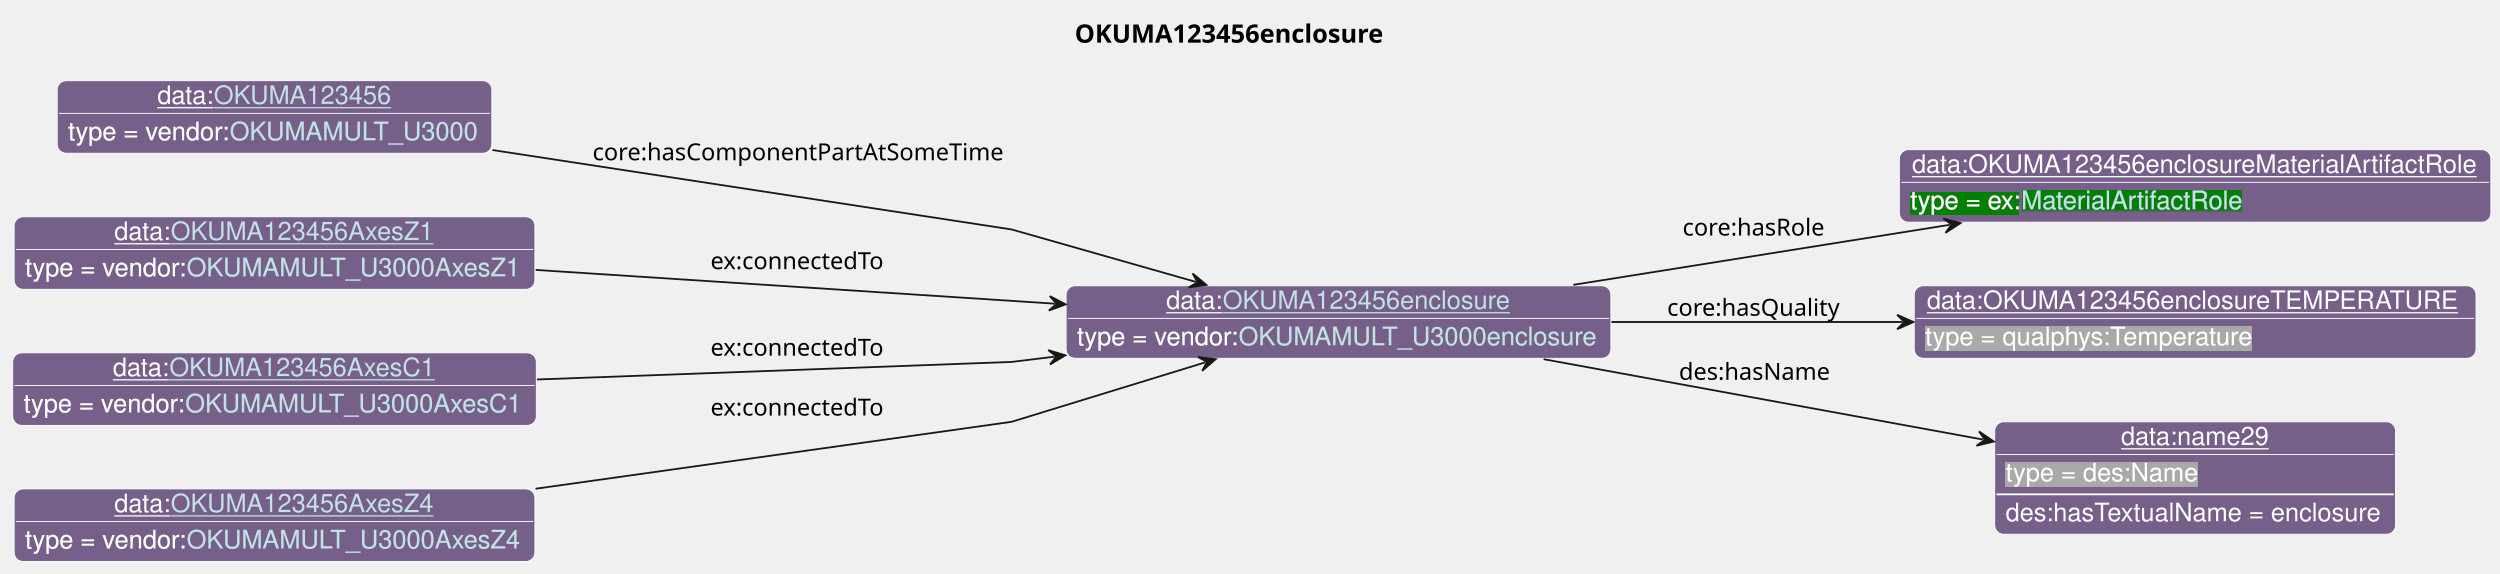
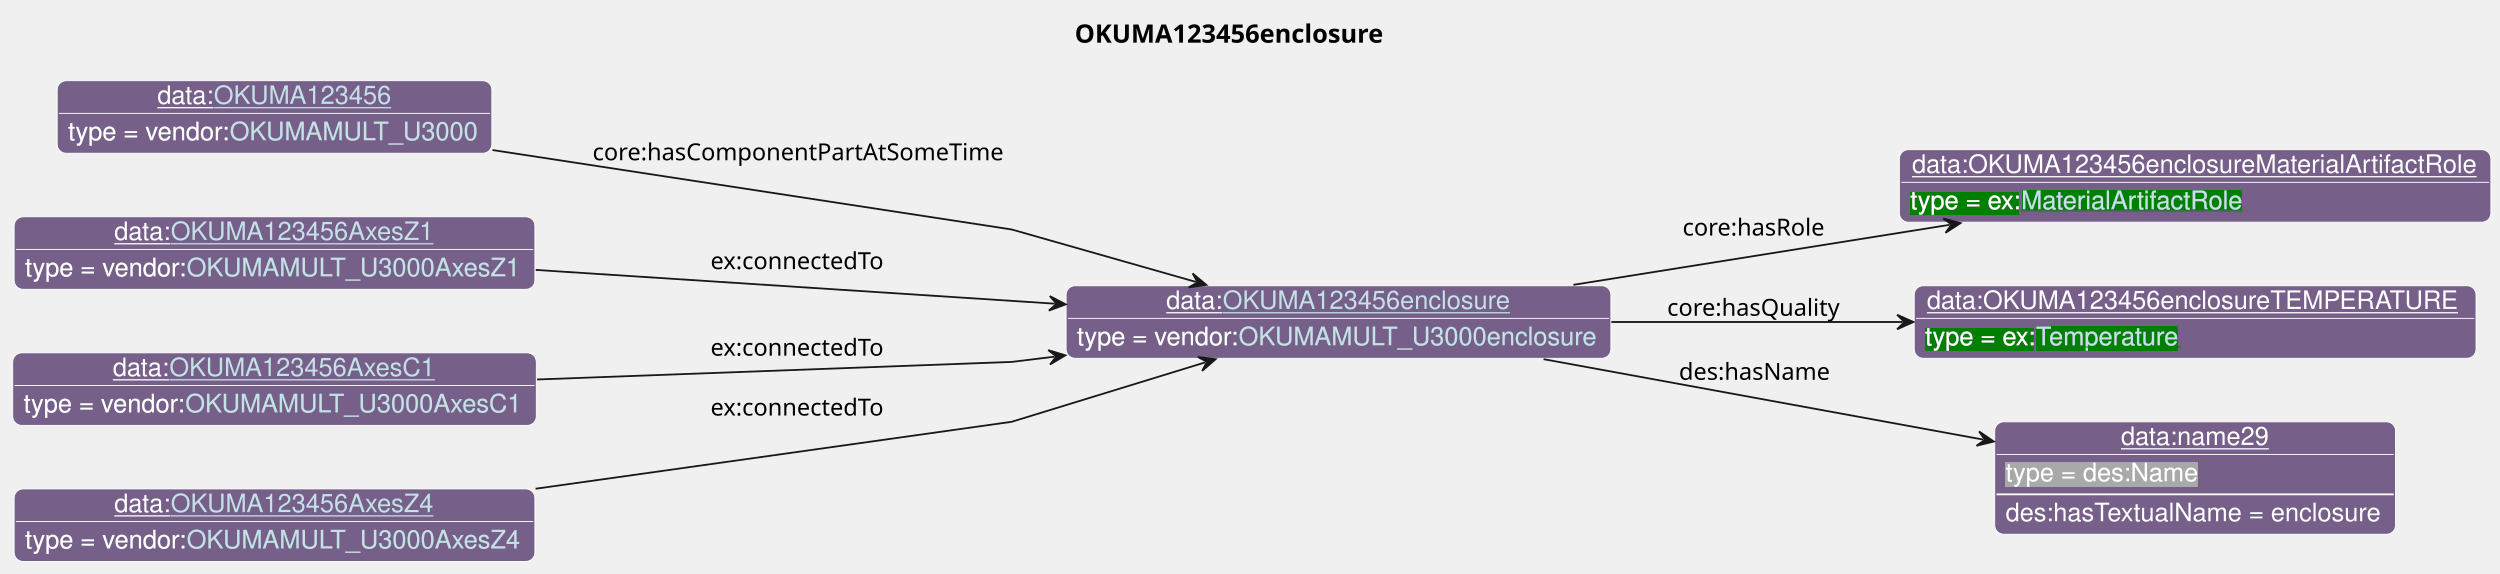
<svg xmlns="http://www.w3.org/2000/svg" xmlns:xlink="http://www.w3.org/1999/xlink" contentStyleType="text/css" data-diagram-type="CLASS" height="316px" preserveAspectRatio="none" style="width:1378px;height:316px;background:#FFFFFF;" version="1.1" viewBox="0 0 1378 316" width="1378px" zoomAndPan="magnify">
  <defs>
-     <filter height="1" id="b1b39crljudtix0" width="1" x="0" y="0">
+     <filter height="1" id="b1fzgo301iwj6m0" width="1" x="0" y="0">
      <feFlood flood-color="#76608A" result="flood" />
      <feComposite in="SourceGraphic" in2="flood" operator="over" />
    </filter>
-     <filter height="1" id="b1b39crljudtix1" width="1" x="0" y="0">
+     <filter height="1" id="b1fzgo301iwj6m1" width="1" x="0" y="0">
      <feFlood flood-color="#008000" result="flood" />
      <feComposite in="SourceGraphic" in2="flood" operator="over" />
    </filter>
-     <filter height="1" id="b1b39crljudtix2" width="1" x="0" y="0">
+     <filter height="1" id="b1fzgo301iwj6m2" width="1" x="0" y="0">
      <feFlood flood-color="#A9A9A9" result="flood" />
      <feComposite in="SourceGraphic" in2="flood" operator="over" />
    </filter>
  </defs>
  <g>
    <g class="title" data-source-line="13">
      <text fill="#000000" font-family="sans-serif" font-size="14" font-weight="bold" lengthAdjust="spacing" textLength="180.223" x="592.377" y="23.535">OKUMA123456enclosure</text>
    </g>
    <g class="entity" data-entity="o0" data-source-line="131" data-uid="ent0002" id="entity_o0">
      <rect fill="#76608A" height="40" rx="5" ry="5" style="stroke:#FFFFFF;stroke-width:0.5;" width="300.306" x="587.62" y="157.488" />
      <text fill="#FFFFFF" font-family="Helvetica" font-size="14" lengthAdjust="spacing" text-decoration="underline" textLength="31.138" x="642.825" y="170.269">data:</text>
      <a href="./OKUMA123456enclosure.html" target="_top" title="./OKUMA123456enclosure.html" xlink:actuate="onRequest" xlink:href="./OKUMA123456enclosure.html" xlink:show="new" xlink:title="./OKUMA123456enclosure.html" xlink:type="simple">
        <text fill="#C4E1E6" font-family="Helvetica" font-size="14" lengthAdjust="spacing" text-decoration="underline" textLength="158.758" x="673.963" y="170.269">OKUMA123456enclosure</text>
      </a>
      <line style="stroke:#FFFFFF;stroke-width:0.5;" x1="588.62" x2="886.926" y1="175.488" y2="175.488" />
-       <text fill="#FFFFFF" filter="url(#b1b39crljudtix0)" font-family="Helvetica" font-size="14" lengthAdjust="spacing" textLength="89.113" x="593.62" y="190.269">type = vendor:</text>
+       <text fill="#FFFFFF" filter="url(#b1fzgo301iwj6m0)" font-family="Helvetica" font-size="14" lengthAdjust="spacing" textLength="89.113" x="593.62" y="190.269">type = vendor:</text>
      <a href="../OKUMA.html#OKUMAMULT_U3000enclosure" target="_top" title="../OKUMA.html#OKUMAMULT_U3000enclosure" xlink:actuate="onRequest" xlink:href="../OKUMA.html#OKUMAMULT_U3000enclosure" xlink:show="new" xlink:title="../OKUMA.html#OKUMAMULT_U3000enclosure" xlink:type="simple">
-         <text fill="#C4E1E6" filter="url(#b1b39crljudtix0)" font-family="Helvetica" font-size="14" lengthAdjust="spacing" textLength="199.192" x="682.733" y="190.269">OKUMAMULT_U3000enclosure</text>
+         <text fill="#C4E1E6" filter="url(#b1fzgo301iwj6m0)" font-family="Helvetica" font-size="14" lengthAdjust="spacing" textLength="199.192" x="682.733" y="190.269">OKUMAMULT_U3000enclosure</text>
        <line style="stroke:#76608A;stroke-width:0.5;" x1="682.733" x2="881.926" y1="191.269" y2="191.269" />
      </a>
    </g>
    <g class="entity" data-entity="o1" data-source-line="131" data-uid="ent0003" id="entity_o1">
      <rect fill="#76608A" height="40" rx="5" ry="5" style="stroke:#FFFFFF;stroke-width:0.5;" width="326.047" x="1046.93" y="82.488" />
      <text fill="#FFFFFF" font-family="Helvetica" font-size="14" lengthAdjust="spacing" text-decoration="underline" textLength="312.047" x="1053.93" y="95.269">data:OKUMA123456enclosureMaterialArtifactRole</text>
      <line style="stroke:#FFFFFF;stroke-width:0.5;" x1="1047.93" x2="1371.977" y1="100.488" y2="100.488" />
-       <text fill="#FFFFFF" filter="url(#b1b39crljudtix1)" font-family="Helvetica" font-size="14" lengthAdjust="spacing" textLength="61.093" x="1052.93" y="115.269">type = ex:</text>
+       <text fill="#FFFFFF" filter="url(#b1fzgo301iwj6m1)" font-family="Helvetica" font-size="14" lengthAdjust="spacing" textLength="61.093" x="1052.93" y="115.269">type = ex:</text>
      <a href="../Example.html#MaterialArtifactRole" target="_top" title="../Example.html#MaterialArtifactRole" xlink:actuate="onRequest" xlink:href="../Example.html#MaterialArtifactRole" xlink:show="new" xlink:title="../Example.html#MaterialArtifactRole" xlink:type="simple">
-         <text fill="#C4E1E6" filter="url(#b1b39crljudtix1)" font-family="Helvetica" font-size="14" lengthAdjust="spacing" textLength="122.151" x="1114.023" y="115.269">MaterialArtifactRole</text>
+         <text fill="#C4E1E6" filter="url(#b1fzgo301iwj6m1)" font-family="Helvetica" font-size="14" lengthAdjust="spacing" textLength="122.151" x="1114.023" y="115.269">MaterialArtifactRole</text>
        <line style="stroke:#008000;stroke-width:0.5;" x1="1114.023" x2="1236.174" y1="116.269" y2="116.269" />
      </a>
    </g>
    <g class="entity" data-entity="o2" data-source-line="131" data-uid="ent0004" id="entity_o2">
      <rect fill="#76608A" height="40" rx="5" ry="5" style="stroke:#FFFFFF;stroke-width:0.5;" width="309.682" x="1055.11" y="157.488" />
      <text fill="#FFFFFF" font-family="Helvetica" font-size="14" lengthAdjust="spacing" text-decoration="underline" textLength="295.682" x="1062.11" y="170.269">data:OKUMA123456enclosureTEMPERATURE</text>
      <line style="stroke:#FFFFFF;stroke-width:0.5;" x1="1056.11" x2="1363.792" y1="175.488" y2="175.488" />
-       <text fill="#FFFFFF" filter="url(#b1b39crljudtix2)" font-family="Helvetica" font-size="14" lengthAdjust="spacing" textLength="182.492" x="1061.11" y="190.269">type = qualphys:Temperature</text>
+       <text fill="#FFFFFF" filter="url(#b1fzgo301iwj6m1)" font-family="Helvetica" font-size="14" lengthAdjust="spacing" textLength="61.093" x="1061.11" y="190.269">type = ex:</text>
+       <a href="../Example.html#Temperature" target="_top" title="../Example.html#Temperature" xlink:actuate="onRequest" xlink:href="../Example.html#Temperature" xlink:show="new" xlink:title="../Example.html#Temperature" xlink:type="simple">
+         <text fill="#C4E1E6" filter="url(#b1fzgo301iwj6m1)" font-family="Helvetica" font-size="14" lengthAdjust="spacing" textLength="80.144" x="1122.203" y="190.269">Temperature</text>
+         <line style="stroke:#008000;stroke-width:0.5;" x1="1122.203" x2="1202.347" y1="191.269" y2="191.269" />
+       </a>
    </g>
    <g class="entity" data-entity="o3" data-source-line="131" data-uid="ent0005" id="entity_o3">
      <rect fill="#76608A" height="62" rx="5" ry="5" style="stroke:#FFFFFF;stroke-width:0.5;" width="220.947" x="1099.48" y="232.488" />
      <text fill="#FFFFFF" font-family="Helvetica" font-size="14" lengthAdjust="spacing" text-decoration="underline" textLength="81.731" x="1169.088" y="245.269">data:name29</text>
      <line style="stroke:#FFFFFF;stroke-width:0.5;" x1="1100.48" x2="1319.427" y1="250.488" y2="250.488" />
-       <text fill="#FFFFFF" filter="url(#b1b39crljudtix2)" font-family="Helvetica" font-size="14" lengthAdjust="spacing" textLength="106.224" x="1105.48" y="265.269">type = des:Name</text>
+       <text fill="#FFFFFF" filter="url(#b1fzgo301iwj6m2)" font-family="Helvetica" font-size="14" lengthAdjust="spacing" textLength="106.224" x="1105.48" y="265.269">type = des:Name</text>
      <line style="stroke:#FFFFFF;stroke-width:1;" x1="1100.48" x2="1319.427" y1="272.488" y2="272.488" />
      <text fill="#FFFFFF" font-family="Helvetica" font-size="14" lengthAdjust="spacing" textLength="208.947" x="1105.48" y="287.269">des:hasTextualName = enclosure</text>
    </g>
    <g class="entity" data-entity="o4" data-source-line="131" data-uid="ent0006" id="entity_o4">
      <rect fill="#76608A" height="40" rx="5" ry="5" style="stroke:#FFFFFF;stroke-width:0.5;" width="239.602" x="31.51" y="44.488" />
      <text fill="#FFFFFF" font-family="Helvetica" font-size="14" lengthAdjust="spacing" text-decoration="underline" textLength="31.138" x="86.715" y="57.269">data:</text>
      <a href="./OKUMA123456.html" target="_top" title="./OKUMA123456.html" xlink:actuate="onRequest" xlink:href="./OKUMA123456.html" xlink:show="new" xlink:title="./OKUMA123456.html" xlink:type="simple">
        <text fill="#C4E1E6" font-family="Helvetica" font-size="14" lengthAdjust="spacing" text-decoration="underline" textLength="98.055" x="117.853" y="57.269">OKUMA123456</text>
      </a>
      <line style="stroke:#FFFFFF;stroke-width:0.5;" x1="32.51" x2="270.113" y1="62.488" y2="62.488" />
-       <text fill="#FFFFFF" filter="url(#b1b39crljudtix0)" font-family="Helvetica" font-size="14" lengthAdjust="spacing" textLength="89.113" x="37.51" y="77.269">type = vendor:</text>
+       <text fill="#FFFFFF" filter="url(#b1fzgo301iwj6m0)" font-family="Helvetica" font-size="14" lengthAdjust="spacing" textLength="89.113" x="37.51" y="77.269">type = vendor:</text>
      <a href="../OKUMA.html#OKUMAMULT_U3000" target="_top" title="../OKUMA.html#OKUMAMULT_U3000" xlink:actuate="onRequest" xlink:href="../OKUMA.html#OKUMAMULT_U3000" xlink:show="new" xlink:title="../OKUMA.html#OKUMAMULT_U3000" xlink:type="simple">
-         <text fill="#C4E1E6" filter="url(#b1b39crljudtix0)" font-family="Helvetica" font-size="14" lengthAdjust="spacing" textLength="138.489" x="126.623" y="77.269">OKUMAMULT_U3000</text>
+         <text fill="#C4E1E6" filter="url(#b1fzgo301iwj6m0)" font-family="Helvetica" font-size="14" lengthAdjust="spacing" textLength="138.489" x="126.623" y="77.269">OKUMAMULT_U3000</text>
        <line style="stroke:#76608A;stroke-width:0.5;" x1="126.623" x2="265.113" y1="78.269" y2="78.269" />
      </a>
    </g>
    <g class="entity" data-entity="o5" data-source-line="131" data-uid="ent0007" id="entity_o5">
      <rect fill="#76608A" height="40" rx="5" ry="5" style="stroke:#FFFFFF;stroke-width:0.5;" width="287.065" x="7.78" y="119.488" />
      <text fill="#FFFFFF" font-family="Helvetica" font-size="14" lengthAdjust="spacing" text-decoration="underline" textLength="31.138" x="62.985" y="132.269">data:</text>
      <a href="./OKUMA123456AxesZ1.html" target="_top" title="./OKUMA123456AxesZ1.html" xlink:actuate="onRequest" xlink:href="./OKUMA123456AxesZ1.html" xlink:show="new" xlink:title="./OKUMA123456AxesZ1.html" xlink:type="simple">
        <text fill="#C4E1E6" font-family="Helvetica" font-size="14" lengthAdjust="spacing" text-decoration="underline" textLength="145.517" x="94.123" y="132.269">OKUMA123456AxesZ1</text>
      </a>
      <line style="stroke:#FFFFFF;stroke-width:0.5;" x1="8.78" x2="293.844" y1="137.488" y2="137.488" />
-       <text fill="#FFFFFF" filter="url(#b1b39crljudtix0)" font-family="Helvetica" font-size="14" lengthAdjust="spacing" textLength="89.113" x="13.78" y="152.269">type = vendor:</text>
+       <text fill="#FFFFFF" filter="url(#b1fzgo301iwj6m0)" font-family="Helvetica" font-size="14" lengthAdjust="spacing" textLength="89.113" x="13.78" y="152.269">type = vendor:</text>
      <a href="../OKUMA.html#OKUMAMULT_U3000AxesZ1" target="_top" title="../OKUMA.html#OKUMAMULT_U3000AxesZ1" xlink:actuate="onRequest" xlink:href="../OKUMA.html#OKUMAMULT_U3000AxesZ1" xlink:show="new" xlink:title="../OKUMA.html#OKUMAMULT_U3000AxesZ1" xlink:type="simple">
-         <text fill="#C4E1E6" filter="url(#b1b39crljudtix0)" font-family="Helvetica" font-size="14" lengthAdjust="spacing" textLength="185.951" x="102.893" y="152.269">OKUMAMULT_U3000AxesZ1</text>
+         <text fill="#C4E1E6" filter="url(#b1fzgo301iwj6m0)" font-family="Helvetica" font-size="14" lengthAdjust="spacing" textLength="185.951" x="102.893" y="152.269">OKUMAMULT_U3000AxesZ1</text>
        <line style="stroke:#76608A;stroke-width:0.5;" x1="102.893" x2="288.844" y1="153.269" y2="153.269" />
      </a>
    </g>
    <g class="entity" data-entity="o6" data-source-line="131" data-uid="ent0008" id="entity_o6">
      <rect fill="#76608A" height="40" rx="5" ry="5" style="stroke:#FFFFFF;stroke-width:0.5;" width="288.623" x="7" y="194.488" />
      <text fill="#FFFFFF" font-family="Helvetica" font-size="14" lengthAdjust="spacing" text-decoration="underline" textLength="31.138" x="62.205" y="207.269">data:</text>
      <a href="./OKUMA123456AxesC1.html" target="_top" title="./OKUMA123456AxesC1.html" xlink:actuate="onRequest" xlink:href="./OKUMA123456AxesC1.html" xlink:show="new" xlink:title="./OKUMA123456AxesC1.html" xlink:type="simple">
        <text fill="#C4E1E6" font-family="Helvetica" font-size="14" lengthAdjust="spacing" text-decoration="underline" textLength="147.075" x="93.343" y="207.269">OKUMA123456AxesC1</text>
      </a>
      <line style="stroke:#FFFFFF;stroke-width:0.5;" x1="8" x2="294.623" y1="212.488" y2="212.488" />
-       <text fill="#FFFFFF" filter="url(#b1b39crljudtix0)" font-family="Helvetica" font-size="14" lengthAdjust="spacing" textLength="89.113" x="13" y="227.269">type = vendor:</text>
+       <text fill="#FFFFFF" filter="url(#b1fzgo301iwj6m0)" font-family="Helvetica" font-size="14" lengthAdjust="spacing" textLength="89.113" x="13" y="227.269">type = vendor:</text>
      <a href="../OKUMA.html#OKUMAMULT_U3000AxesC1" target="_top" title="../OKUMA.html#OKUMAMULT_U3000AxesC1" xlink:actuate="onRequest" xlink:href="../OKUMA.html#OKUMAMULT_U3000AxesC1" xlink:show="new" xlink:title="../OKUMA.html#OKUMAMULT_U3000AxesC1" xlink:type="simple">
-         <text fill="#C4E1E6" filter="url(#b1b39crljudtix0)" font-family="Helvetica" font-size="14" lengthAdjust="spacing" textLength="187.51" x="102.113" y="227.269">OKUMAMULT_U3000AxesC1</text>
+         <text fill="#C4E1E6" filter="url(#b1fzgo301iwj6m0)" font-family="Helvetica" font-size="14" lengthAdjust="spacing" textLength="187.51" x="102.113" y="227.269">OKUMAMULT_U3000AxesC1</text>
        <line style="stroke:#76608A;stroke-width:0.5;" x1="102.113" x2="289.623" y1="228.269" y2="228.269" />
      </a>
    </g>
    <g class="entity" data-entity="o7" data-source-line="131" data-uid="ent0009" id="entity_o7">
      <rect fill="#76608A" height="40" rx="5" ry="5" style="stroke:#FFFFFF;stroke-width:0.5;" width="287.065" x="7.78" y="269.488" />
      <text fill="#FFFFFF" font-family="Helvetica" font-size="14" lengthAdjust="spacing" text-decoration="underline" textLength="31.138" x="62.985" y="282.269">data:</text>
      <a href="./OKUMA123456AxesZ4.html" target="_top" title="./OKUMA123456AxesZ4.html" xlink:actuate="onRequest" xlink:href="./OKUMA123456AxesZ4.html" xlink:show="new" xlink:title="./OKUMA123456AxesZ4.html" xlink:type="simple">
        <text fill="#C4E1E6" font-family="Helvetica" font-size="14" lengthAdjust="spacing" text-decoration="underline" textLength="145.517" x="94.123" y="282.269">OKUMA123456AxesZ4</text>
      </a>
      <line style="stroke:#FFFFFF;stroke-width:0.5;" x1="8.78" x2="293.844" y1="287.488" y2="287.488" />
-       <text fill="#FFFFFF" filter="url(#b1b39crljudtix0)" font-family="Helvetica" font-size="14" lengthAdjust="spacing" textLength="89.113" x="13.78" y="302.269">type = vendor:</text>
+       <text fill="#FFFFFF" filter="url(#b1fzgo301iwj6m0)" font-family="Helvetica" font-size="14" lengthAdjust="spacing" textLength="89.113" x="13.78" y="302.269">type = vendor:</text>
      <a href="../OKUMA.html#OKUMAMULT_U3000AxesZ4" target="_top" title="../OKUMA.html#OKUMAMULT_U3000AxesZ4" xlink:actuate="onRequest" xlink:href="../OKUMA.html#OKUMAMULT_U3000AxesZ4" xlink:show="new" xlink:title="../OKUMA.html#OKUMAMULT_U3000AxesZ4" xlink:type="simple">
-         <text fill="#C4E1E6" filter="url(#b1b39crljudtix0)" font-family="Helvetica" font-size="14" lengthAdjust="spacing" textLength="185.951" x="102.893" y="302.269">OKUMAMULT_U3000AxesZ4</text>
+         <text fill="#C4E1E6" filter="url(#b1fzgo301iwj6m0)" font-family="Helvetica" font-size="14" lengthAdjust="spacing" textLength="185.951" x="102.893" y="302.269">OKUMAMULT_U3000AxesZ4</text>
        <line style="stroke:#76608A;stroke-width:0.5;" x1="102.893" x2="288.844" y1="303.269" y2="303.269" />
      </a>
    </g>
    <g class="link" data-entity-1="o0" data-entity-2="o1" data-source-line="195" data-uid="lnk10" id="link_o0_o1">
      <path codeLine="195" d="M867.25,156.998 C933.6,146.408 1008.385,134.483 1074.705,123.903" fill="none" id="o0-to-o1" style="stroke:#181818;stroke-width:1;" />
      <polygon fill="#181818" points="1080.63,122.958,1071.112,120.426,1075.692,123.746,1072.372,128.326,1080.63,122.958" style="stroke:#181818;stroke-width:1;" />
      <text fill="#000000" font-family="sans-serif" font-size="13" lengthAdjust="spacing" textLength="80.399" x="927.43" y="129.837">core:hasRole</text>
    </g>
    <g class="link" data-entity-1="o0" data-entity-2="o2" data-source-line="195" data-uid="lnk11" id="link_o0_o2">
      <path codeLine="195" d="M888.19,177.488 C941.3,177.488 995.16,177.488 1048.67,177.488" fill="none" id="o0-to-o2" style="stroke:#181818;stroke-width:1;" />
      <polygon fill="#181818" points="1054.67,177.488,1045.67,173.488,1049.67,177.488,1045.67,181.488,1054.67,177.488" style="stroke:#181818;stroke-width:1;" />
      <text fill="#000000" font-family="sans-serif" font-size="13" lengthAdjust="spacing" textLength="97.71" x="918.93" y="174.057">core:hasQuality</text>
    </g>
    <g class="link" data-entity-1="o0" data-entity-2="o3" data-source-line="195" data-uid="lnk12" id="link_o0_o3">
      <path codeLine="195" d="M850.8,197.978 C925.9,211.718 1018.438,228.639 1093.108,242.299" fill="none" id="o0-to-o3" style="stroke:#181818;stroke-width:1;" />
      <polygon fill="#181818" points="1099.01,243.378,1090.877,237.824,1094.092,242.478,1089.437,245.693,1099.01,243.378" style="stroke:#181818;stroke-width:1;" />
      <text fill="#000000" font-family="sans-serif" font-size="13" lengthAdjust="spacing" textLength="84.202" x="925.43" y="209.357">des:hasName</text>
    </g>
    <g class="link" data-entity-1="o4" data-entity-2="o0" data-source-line="195" data-uid="lnk13" id="link_o4_o0">
      <path codeLine="195" d="M271.45,82.708 C391.03,101.008 557.62,126.488 557.62,126.488 C557.62,126.488 609.329,141.205 659.169,155.395" fill="none" id="o4-to-o0" style="stroke:#181818;stroke-width:1;" />
      <polygon fill="#181818" points="664.94,157.038,657.379,150.727,660.131,155.669,655.189,158.421,664.94,157.038" style="stroke:#181818;stroke-width:1;" />
      <text fill="#000000" font-family="sans-serif" font-size="13" lengthAdjust="spacing" textLength="230.82" x="326.62" y="88.347">core:hasComponentPartAtSomeTime</text>
    </g>
    <g class="link" data-entity-1="o5" data-entity-2="o0" data-source-line="195" data-uid="lnk14" id="link_o5_o0">
      <path codeLine="195" d="M295.29,148.788 C383.91,154.548 491.593,161.549 581.393,167.389" fill="none" id="o5-to-o0" style="stroke:#181818;stroke-width:1;" />
      <polygon fill="#181818" points="587.38,167.778,578.659,163.203,582.39,167.454,578.139,171.186,587.38,167.778" style="stroke:#181818;stroke-width:1;" />
      <text fill="#000000" font-family="sans-serif" font-size="13" lengthAdjust="spacing" textLength="100.502" x="391.62" y="148.347">ex:connectedTo</text>
    </g>
    <g class="link" data-entity-1="o6" data-entity-2="o0" data-source-line="195" data-uid="lnk15" id="link_o6_o0">
      <path codeLine="195" d="M296.06,209.168 C412.61,204.858 557.62,199.488 557.62,199.488 C557.62,199.488 563.575,198.759 581.255,196.589" fill="none" id="o6-to-o0" style="stroke:#181818;stroke-width:1;" />
      <polygon fill="#181818" points="587.21,195.858,577.79,192.984,582.247,196.467,578.764,200.925,587.21,195.858" style="stroke:#181818;stroke-width:1;" />
      <text fill="#000000" font-family="sans-serif" font-size="13" lengthAdjust="spacing" textLength="100.502" x="391.62" y="196.057">ex:connectedTo</text>
    </g>
    <g class="link" data-entity-1="o7" data-entity-2="o0" data-source-line="195" data-uid="lnk16" id="link_o7_o0">
      <path codeLine="195" d="M295.21,269.388 C411.9,252.978 557.62,232.488 557.62,232.488 C557.62,232.488 613.394,215.369 664.334,199.729" fill="none" id="o7-to-o0" style="stroke:#181818;stroke-width:1;" />
      <polygon fill="#181818" points="670.07,197.968,660.292,196.786,665.29,199.436,662.64,204.434,670.07,197.968" style="stroke:#181818;stroke-width:1;" />
      <text fill="#000000" font-family="sans-serif" font-size="13" lengthAdjust="spacing" textLength="100.502" x="391.62" y="229.057">ex:connectedTo</text>
    </g>
  </g>
</svg>
